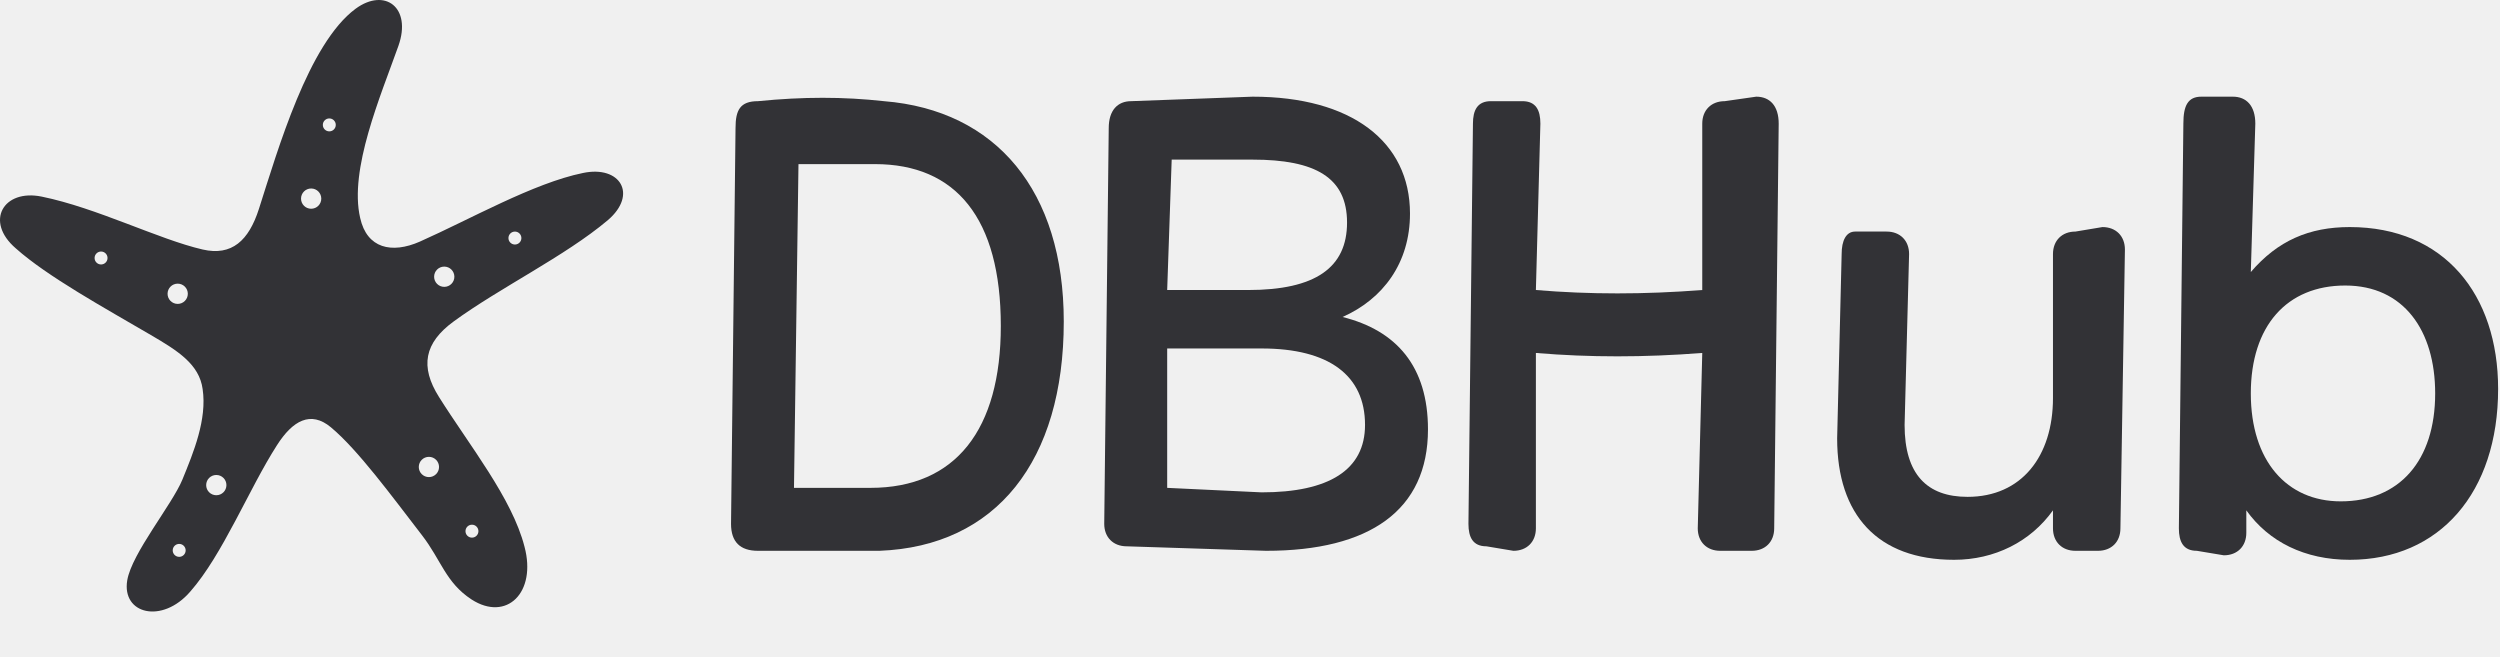
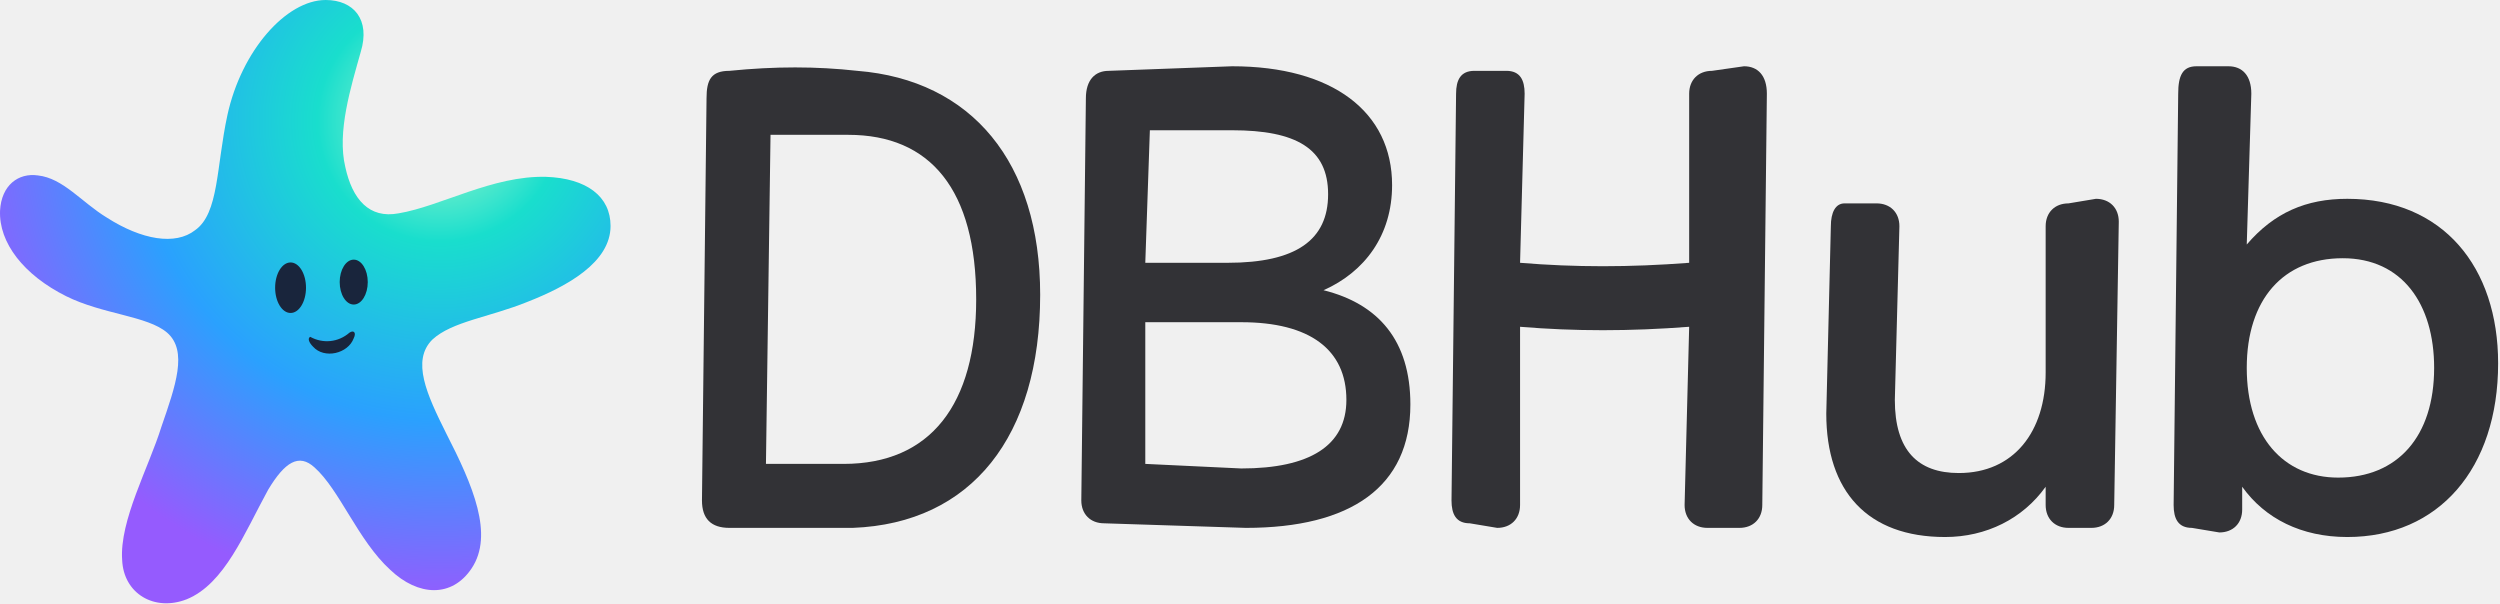
- <svg xmlns="http://www.w3.org/2000/svg" width="556" height="146" viewBox="0 0 556 146" fill="none">
-   <g clip-path="url(#clip0_3260_256)">
-     <g clip-path="url(#clip1_3260_256)">
-       <path fill-rule="evenodd" clip-rule="evenodd" d="M79.102 1.932C85.609 -2.823 91.615 1.682 88.612 10.191C84.608 21.453 77.6 37.721 80.103 48.482C81.604 55.24 87.11 56.491 93.367 53.738C104.629 48.733 118.645 40.724 129.657 38.471C137.916 36.72 141.92 43.227 135.163 48.983C125.652 56.992 111.137 63.999 100.875 71.507C94.368 76.263 93.367 81.518 97.622 88.276C104.379 99.037 113.89 110.8 116.643 121.562C119.396 131.823 112.638 138.33 104.88 133.325C99.124 129.57 98.122 124.565 93.868 119.059C87.11 110.3 79.602 100.038 73.596 95.033C69.091 91.279 65.087 93.531 61.583 99.037C55.326 108.798 49.57 123.314 42.312 131.573C36.055 138.831 27.045 136.578 28.297 129.07C29.298 123.063 38.307 112.177 40.56 106.671C43.063 100.552 46.066 93.281 45.065 86.524C44.314 81.018 39.559 78.014 33.552 74.511C23.291 68.504 10.527 61.496 3.52 55.24C-3.488 49.233 0.767 41.975 9.276 43.727C21.539 46.23 35.304 53.237 45.065 55.49C51.572 56.992 55.326 53.488 57.578 46.48C61.833 33.216 68.59 9.69 79.102 1.932ZM71.454 44.173C71.454 45.417 70.446 46.425 69.202 46.425C67.958 46.425 66.949 45.417 66.949 44.173C66.949 42.929 67.958 41.92 69.202 41.92C70.446 41.92 71.454 42.929 71.454 44.173ZM74.677 27.778C74.677 28.573 74.032 29.217 73.238 29.217C72.443 29.217 71.799 28.573 71.799 27.778C71.799 26.983 72.443 26.339 73.238 26.339C74.032 26.339 74.677 26.983 74.677 27.778ZM101.053 61.545C101.053 62.789 100.044 63.798 98.8 63.798C97.556 63.798 96.548 62.789 96.548 61.545C96.548 60.301 97.556 59.293 98.8 59.293C100.044 59.293 101.053 60.301 101.053 61.545ZM115.957 52.944C115.957 53.739 115.312 54.383 114.517 54.383C113.723 54.383 113.078 53.739 113.078 52.944C113.078 52.149 113.723 51.505 114.517 51.505C115.312 51.505 115.957 52.149 115.957 52.944ZM97.642 103.855C97.642 105.099 96.634 106.107 95.39 106.107C94.146 106.107 93.137 105.099 93.137 103.855C93.137 102.611 94.146 101.602 95.39 101.602C96.634 101.602 97.642 102.611 97.642 103.855ZM106.402 118.132C106.402 118.927 105.758 119.571 104.963 119.571C104.169 119.571 103.524 118.927 103.524 118.132C103.524 117.337 104.169 116.693 104.963 116.693C105.758 116.693 106.402 117.337 106.402 118.132ZM50.358 107.887C50.358 109.131 49.35 110.14 48.106 110.14C46.862 110.14 45.853 109.131 45.853 107.887C45.853 106.643 46.862 105.635 48.106 105.635C49.35 105.635 50.358 106.643 50.358 107.887ZM41.29 122.406C41.29 123.2 40.646 123.845 39.851 123.845C39.056 123.845 38.412 123.2 38.412 122.406C38.412 121.611 39.056 120.966 39.851 120.966C40.646 120.966 41.29 121.611 41.29 122.406ZM41.771 65.337C41.771 66.581 40.762 67.589 39.518 67.589C38.274 67.589 37.266 66.581 37.266 65.337C37.266 64.093 38.274 63.084 39.518 63.084C40.762 63.084 41.771 64.093 41.771 65.337ZM23.915 57.379C23.915 58.173 23.27 58.818 22.476 58.818C21.681 58.818 21.037 58.173 21.037 57.379C21.037 56.584 21.681 55.94 22.476 55.94C23.27 55.94 23.915 56.584 23.915 57.379Z" fill="#323236" />
-     </g>
-     <g clip-path="url(#clip2_3260_256)">
-       <path fill-rule="evenodd" clip-rule="evenodd" d="M168.582 22.5C178.582 21.5 187.582 21.5 196.582 22.5C221.582 24.5 236.582 42.5 236.582 71.5C236.582 102.5 221.582 121.5 195.582 122.5H168.582C164.582 122.5 162.582 120.5 162.582 116.5L163.582 28.5C163.582 24.5 164.582 22.5 168.582 22.5ZM177.582 36.5L176.582 108.5H193.582C212.582 108.5 222.582 95.5 222.582 72.5C222.582 48.5 212.582 36.5 194.582 36.5H177.582Z" fill="#323236" />
-       <path fill-rule="evenodd" clip-rule="evenodd" d="M251.582 22.5L278.582 21.5C300.582 21.5 313.582 31.5 313.582 47.5C313.582 58.5 307.582 66.5 298.582 70.5C310.582 73.5 317.582 81.5 317.582 95.5C317.582 113.5 304.582 122.5 281.582 122.5L250.582 121.5C247.582 121.5 245.582 119.5 245.582 116.5L246.582 28.5C246.582 24.5 248.582 22.5 251.582 22.5ZM260.582 35.5L259.582 64.5H277.582C292.582 64.5 299.582 59.5 299.582 49.5C299.582 39.5 292.582 35.5 278.582 35.5H260.582ZM259.582 77.5V108.5L280.582 109.5C295.582 109.5 303.582 104.5 303.582 94.5C303.582 83.5 295.582 77.5 280.582 77.5H259.582Z" fill="#323236" />
-       <path fill-rule="evenodd" clip-rule="evenodd" d="M331.582 22.5H338.582C341.582 22.5 342.582 24.5 342.582 27.5L341.582 64.5C353.582 65.5 365.582 65.5 378.582 64.5V27.5C378.582 24.5 380.582 22.5 383.582 22.5L390.582 21.5C393.582 21.5 395.582 23.5 395.582 27.5L394.582 117.5C394.582 120.5 392.582 122.5 389.582 122.5H382.582C379.582 122.5 377.582 120.5 377.582 117.5L378.582 78.5C365.582 79.5 353.582 79.5 341.582 78.5V117.5C341.582 120.5 339.582 122.5 336.582 122.5L330.582 121.5C327.582 121.5 326.582 119.5 326.582 116.5L327.582 27.5C327.582 24.5 328.582 22.5 331.582 22.5Z" fill="#323236" />
-       <path fill-rule="evenodd" clip-rule="evenodd" d="M412.582 51.5H419.582C422.582 51.5 424.582 53.5 424.582 56.5L423.582 94.5C423.582 105.5 428.582 110.5 437.582 110.5C449.582 110.5 456.582 101.5 456.582 88.5V56.5C456.582 53.5 458.582 51.5 461.582 51.5L467.582 50.5C470.582 50.5 472.582 52.5 472.582 55.5L471.582 117.5C471.582 120.5 469.582 122.5 466.582 122.5H461.582C458.582 122.5 456.582 120.5 456.582 117.5V113.5C451.582 120.5 443.582 124.5 434.582 124.5C417.582 124.5 408.582 114.5 408.582 97.5L409.582 56.5C409.582 53.5 410.582 51.5 412.582 51.5Z" fill="#323236" />
-       <path fill-rule="evenodd" clip-rule="evenodd" d="M489.582 21.5H496.582C499.582 21.5 501.582 23.5 501.582 27.5L500.582 60.5C506.582 53.5 513.582 50.5 522.582 50.5C543.582 50.5 555.582 65.5 555.582 86.5C555.582 109.5 542.582 124.5 522.582 124.5C512.582 124.5 504.582 120.5 499.582 113.5V118.5C499.582 121.5 497.582 123.5 494.582 123.5L488.582 122.5C485.582 122.5 484.582 120.5 484.582 117.5L485.582 27.5C485.582 23.5 486.582 21.5 489.582 21.5ZM500.582 87.5C500.582 102.5 508.582 111.5 520.582 111.5C533.582 111.5 541.582 102.5 541.582 87.5C541.582 73.5 534.582 63.5 521.582 63.5C508.582 63.5 500.582 72.5 500.582 87.5Z" fill="#323236" />
-     </g>
+ <svg xmlns="http://www.w3.org/2000/svg" width="547" height="132" viewBox="0 0 547 132" fill="none">
+   <path d="M42.696 50.36C47.916 46.675 47.302 36.542 49.758 25.18C52.829 11.055 62.655 0 71.253 0C77.395 0 81.08 4.299 78.93 11.362C76.781 19.039 73.71 28.865 75.552 36.542C77.088 43.605 80.773 47.904 87.221 46.675C96.433 45.14 107.795 38.384 119.464 38.691C128.369 38.998 133.589 42.99 133.589 49.439C133.589 57.423 124.07 62.643 115.472 66.021C107.181 69.399 98.89 70.32 94.591 74.312C89.985 78.918 93.363 86.288 97.662 94.886C103.496 106.248 108.102 116.995 103.189 124.365C98.89 130.814 91.52 130.507 85.379 124.672C78.316 118.224 74.324 107.169 68.797 102.256C65.419 99.185 62.348 101.027 58.663 107.169C53.443 116.688 49.144 127.743 40.853 131.121C33.79 133.884 27.035 129.892 26.728 122.523C26.113 113.925 32.562 102.256 35.326 93.351C38.396 84.445 41.16 76.769 36.554 72.777C32.255 69.092 22.429 68.785 14.445 64.793C5.232 60.187 -0.295 53.124 0.012 46.061C0.319 40.534 4.004 37.77 8.303 38.384C13.831 38.998 17.823 44.219 23.35 47.596C31.027 52.51 38.396 53.738 42.696 50.36Z" fill="url(#paint0_radial_3290_245)" />
+   <path d="M63.576 68.478C65.442 68.478 66.954 66.003 66.954 62.95C66.954 59.898 65.442 57.423 63.576 57.423C61.711 57.423 60.198 59.898 60.198 62.95C60.198 66.003 61.711 68.478 63.576 68.478Z" fill="#19253C" />
+   <path d="M77.395 66.635C79.091 66.635 80.466 64.435 80.466 61.722C80.466 59.008 79.091 56.809 77.395 56.809C75.699 56.809 74.324 59.008 74.324 61.722C74.324 64.435 75.699 66.635 77.395 66.635Z" fill="#19253C" />
+   <path d="M67.876 73.698C70.64 75.233 74.018 74.926 76.474 72.777C77.395 72.162 78.01 72.777 77.395 74.005C76.167 77.383 70.947 78.611 68.49 75.847C67.569 74.926 67.262 74.005 67.876 73.698Z" fill="#19253C" />
+   <g clip-path="url(#clip0_3290_245)">
+     <path fill-rule="evenodd" clip-rule="evenodd" d="M159.59 15.5C169.59 14.5 178.59 14.5 187.59 15.5C212.59 17.5 227.59 35.5 227.59 64.5C227.59 95.5 212.59 114.5 186.59 115.5H159.59C155.59 115.5 153.59 113.5 153.59 109.5L154.59 21.5C154.59 17.5 155.59 15.5 159.59 15.5ZM168.59 29.5L167.59 101.5H184.59C203.59 101.5 213.59 88.5 213.59 65.5C213.59 41.5 203.59 29.5 185.59 29.5H168.59Z" fill="#323236" />
+     <path fill-rule="evenodd" clip-rule="evenodd" d="M242.59 15.5L269.59 14.5C291.59 14.5 304.59 24.5 304.59 40.5C304.59 51.5 298.59 59.5 289.59 63.5C301.59 66.5 308.59 74.5 308.59 88.5C308.59 106.5 295.59 115.5 272.59 115.5L241.59 114.5C238.59 114.5 236.59 112.5 236.59 109.5L237.59 21.5C237.59 17.5 239.59 15.5 242.59 15.5ZM251.59 28.5L250.59 57.5H268.59C283.59 57.5 290.59 52.5 290.59 42.5C290.59 32.5 283.59 28.5 269.59 28.5H251.59ZM250.59 70.5V101.5L271.59 102.5C286.59 102.5 294.59 97.5 294.59 87.5C294.59 76.5 286.59 70.5 271.59 70.5H250.59Z" fill="#323236" />
+     <path fill-rule="evenodd" clip-rule="evenodd" d="M322.59 15.5H329.59C332.59 15.5 333.59 17.5 333.59 20.5L332.59 57.5C344.59 58.5 356.59 58.5 369.59 57.5V20.5C369.59 17.5 371.59 15.5 374.59 15.5L381.59 14.5C384.59 14.5 386.59 16.5 386.59 20.5L385.59 110.5C385.59 113.5 383.59 115.5 380.59 115.5H373.59C370.59 115.5 368.59 113.5 368.59 110.5L369.59 71.5C356.59 72.5 344.59 72.5 332.59 71.5V110.5C332.59 113.5 330.59 115.5 327.59 115.5L321.59 114.5C318.59 114.5 317.59 112.5 317.59 109.5L318.59 20.5C318.59 17.5 319.59 15.5 322.59 15.5Z" fill="#323236" />
+     <path fill-rule="evenodd" clip-rule="evenodd" d="M403.59 44.5H410.59C413.59 44.5 415.59 46.5 415.59 49.5L414.59 87.5C414.59 98.5 419.59 103.5 428.59 103.5C440.59 103.5 447.59 94.5 447.59 81.5V49.5C447.59 46.5 449.59 44.5 452.59 44.5L458.59 43.5C461.59 43.5 463.59 45.5 463.59 48.5L462.59 110.5C462.59 113.5 460.59 115.5 457.59 115.5H452.59C449.59 115.5 447.59 113.5 447.59 110.5V106.5C442.59 113.5 434.59 117.5 425.59 117.5C408.59 117.5 399.59 107.5 399.59 90.5L400.59 49.5C400.59 46.5 401.59 44.5 403.59 44.5Z" fill="#323236" />
+     <path fill-rule="evenodd" clip-rule="evenodd" d="M480.59 14.5H487.59C490.59 14.5 492.59 16.5 492.59 20.5L491.59 53.5C497.59 46.5 504.59 43.5 513.59 43.5C534.59 43.5 546.59 58.5 546.59 79.5C546.59 102.5 533.59 117.5 513.59 117.5C503.59 117.5 495.59 113.5 490.59 106.5V111.5C490.59 114.5 488.59 116.5 485.59 116.5L479.59 115.5C476.59 115.5 475.59 113.5 475.59 110.5L476.59 20.5C476.59 16.5 477.59 14.5 480.59 14.5ZM491.59 80.5C491.59 95.5 499.59 104.5 511.59 104.5C524.59 104.5 532.59 95.5 532.59 80.5C532.59 66.5 525.59 56.5 512.59 56.5C499.59 56.5 491.59 65.5 491.59 80.5Z" fill="#323236" />
  </g>
  <defs>
-     <clipPath id="clip0_3260_256">
-       <rect width="555.582" height="146" fill="white" />
-     </clipPath>
-     <clipPath id="clip1_3260_256">
-       <rect width="138.582" height="146" fill="white" />
-     </clipPath>
-     <clipPath id="clip2_3260_256">
-       <rect width="393" height="103" fill="white" transform="translate(162.582 21.5)" />
+     <radialGradient id="paint0_radial_3290_245" cx="0" cy="0" r="1" gradientUnits="userSpaceOnUse" gradientTransform="translate(96.1844 26.4) scale(106.872 105.6)">
+       <stop stop-color="#B2FCCB" />
+       <stop offset="0.25" stop-color="#19DECD" />
+       <stop offset="0.62" stop-color="#2AA1FE" />
+       <stop offset="1" stop-color="#955BFE" />
+     </radialGradient>
+     <clipPath id="clip0_3290_245">
+       <rect width="393" height="103" fill="white" transform="translate(153.59 14.5)" />
    </clipPath>
  </defs>
</svg>
